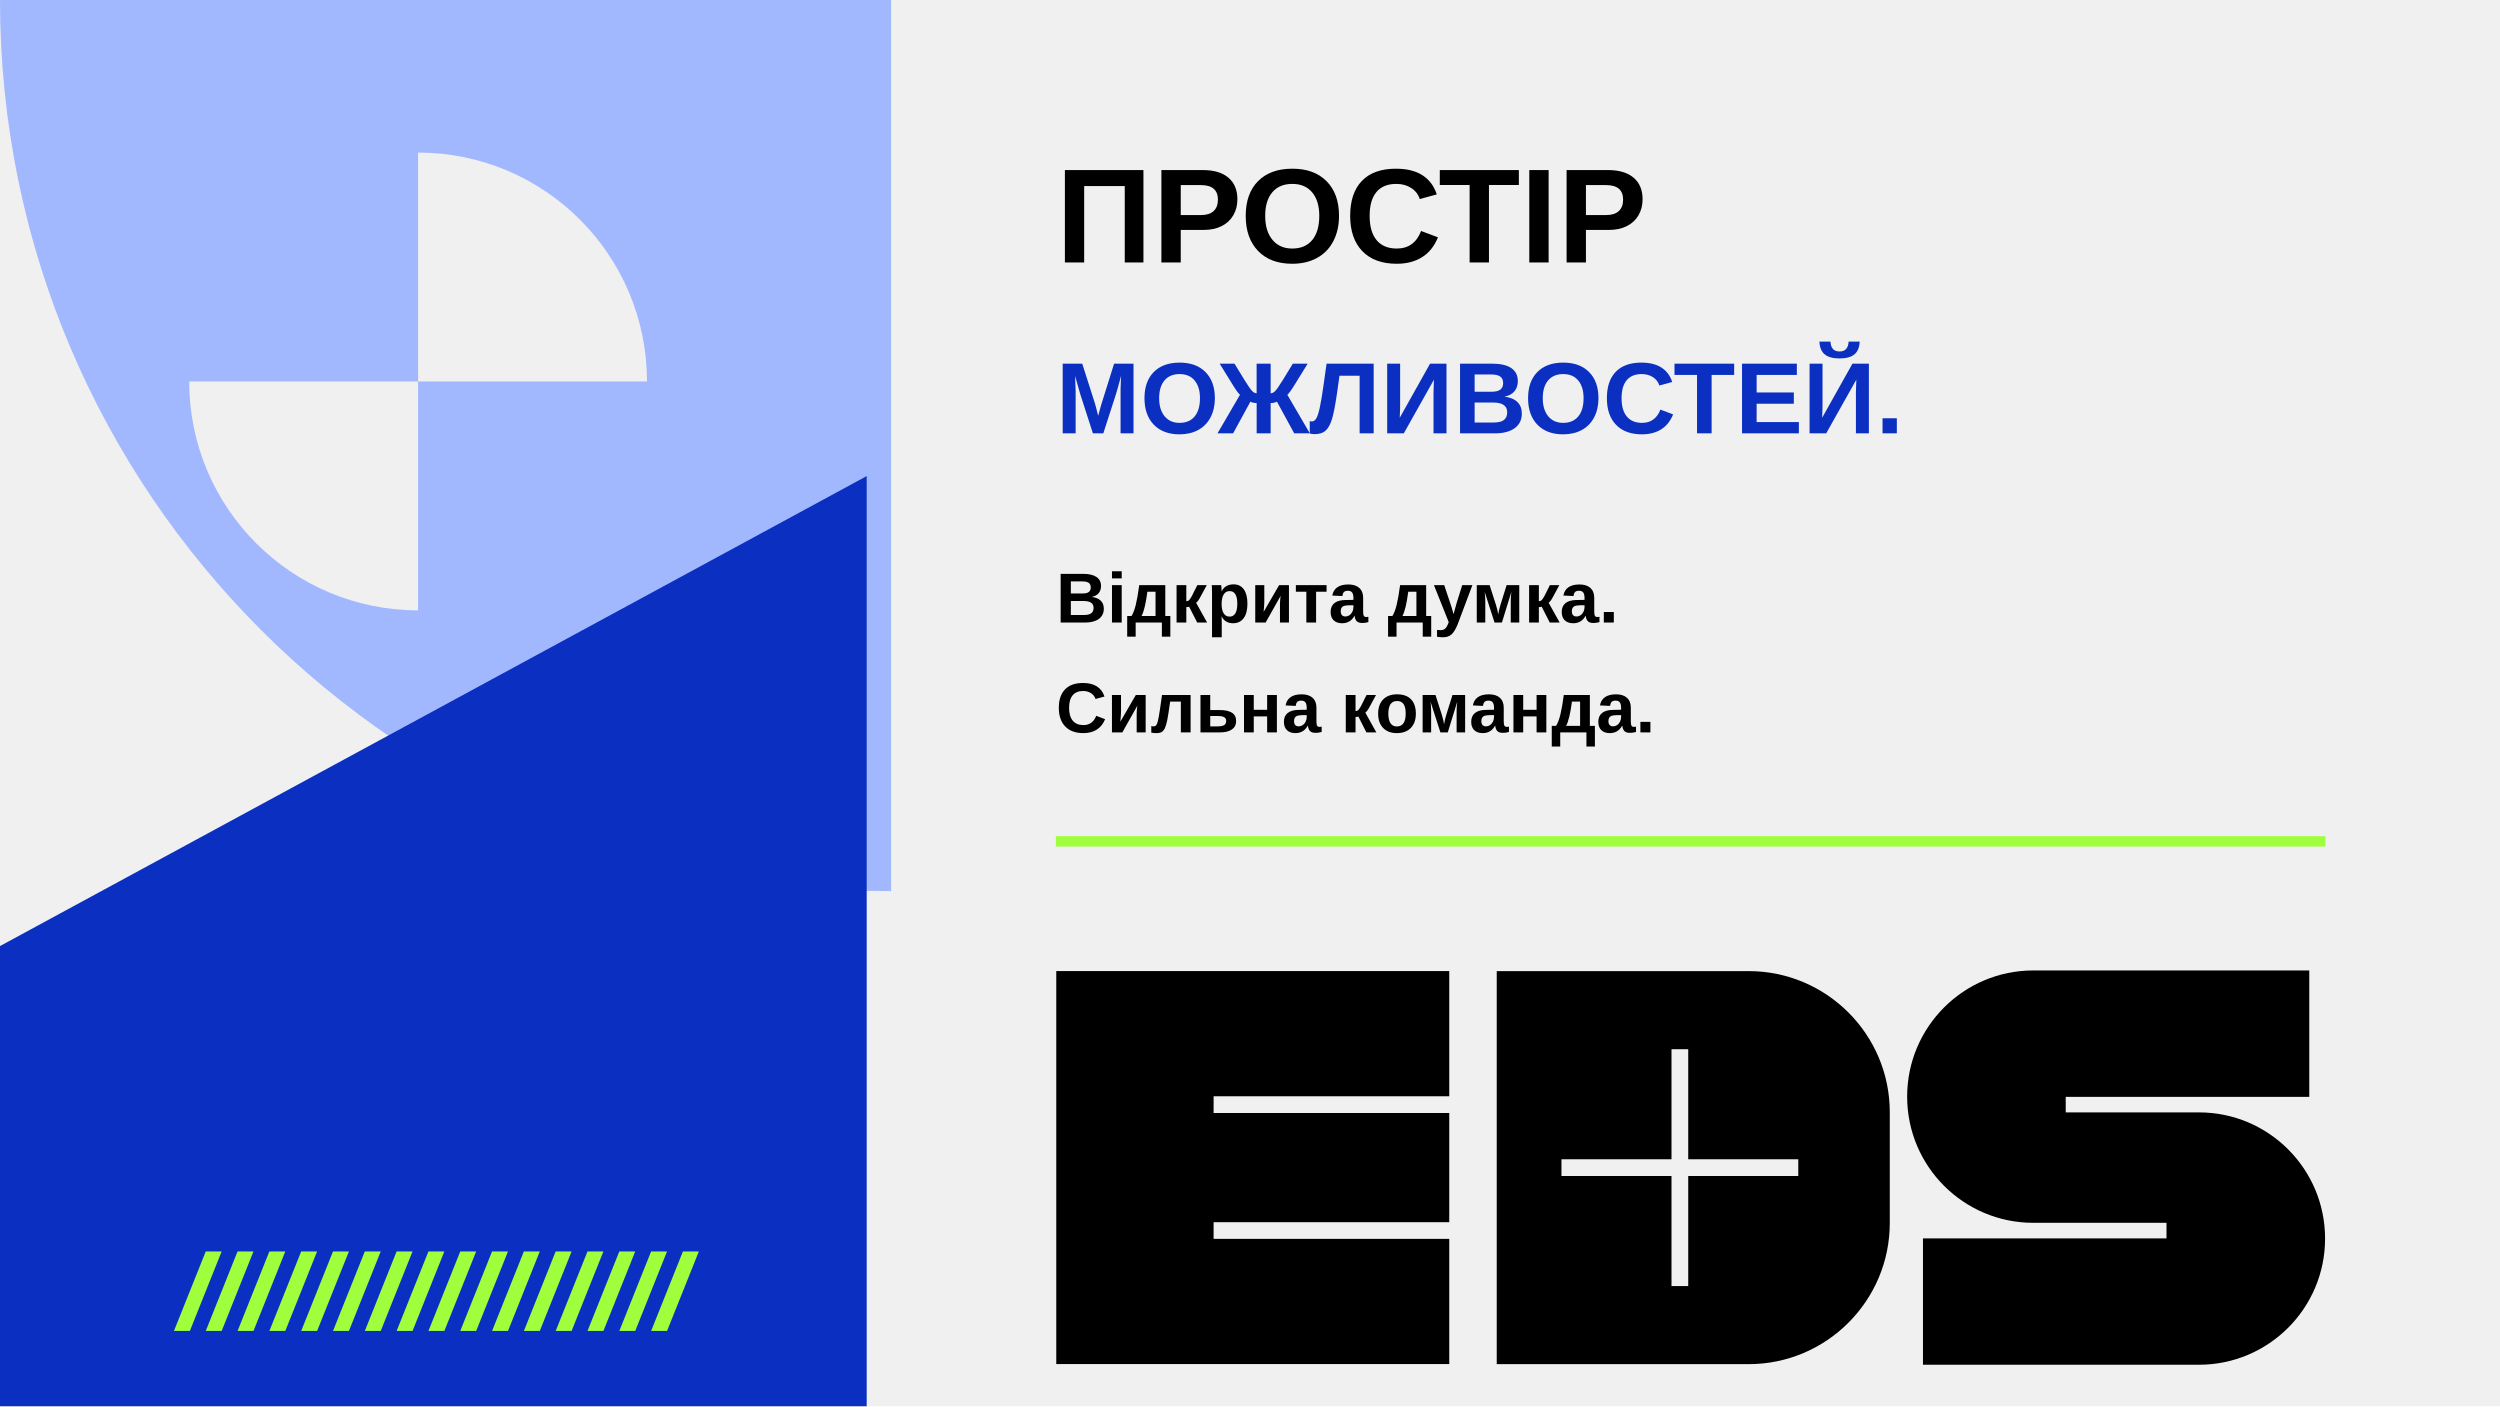
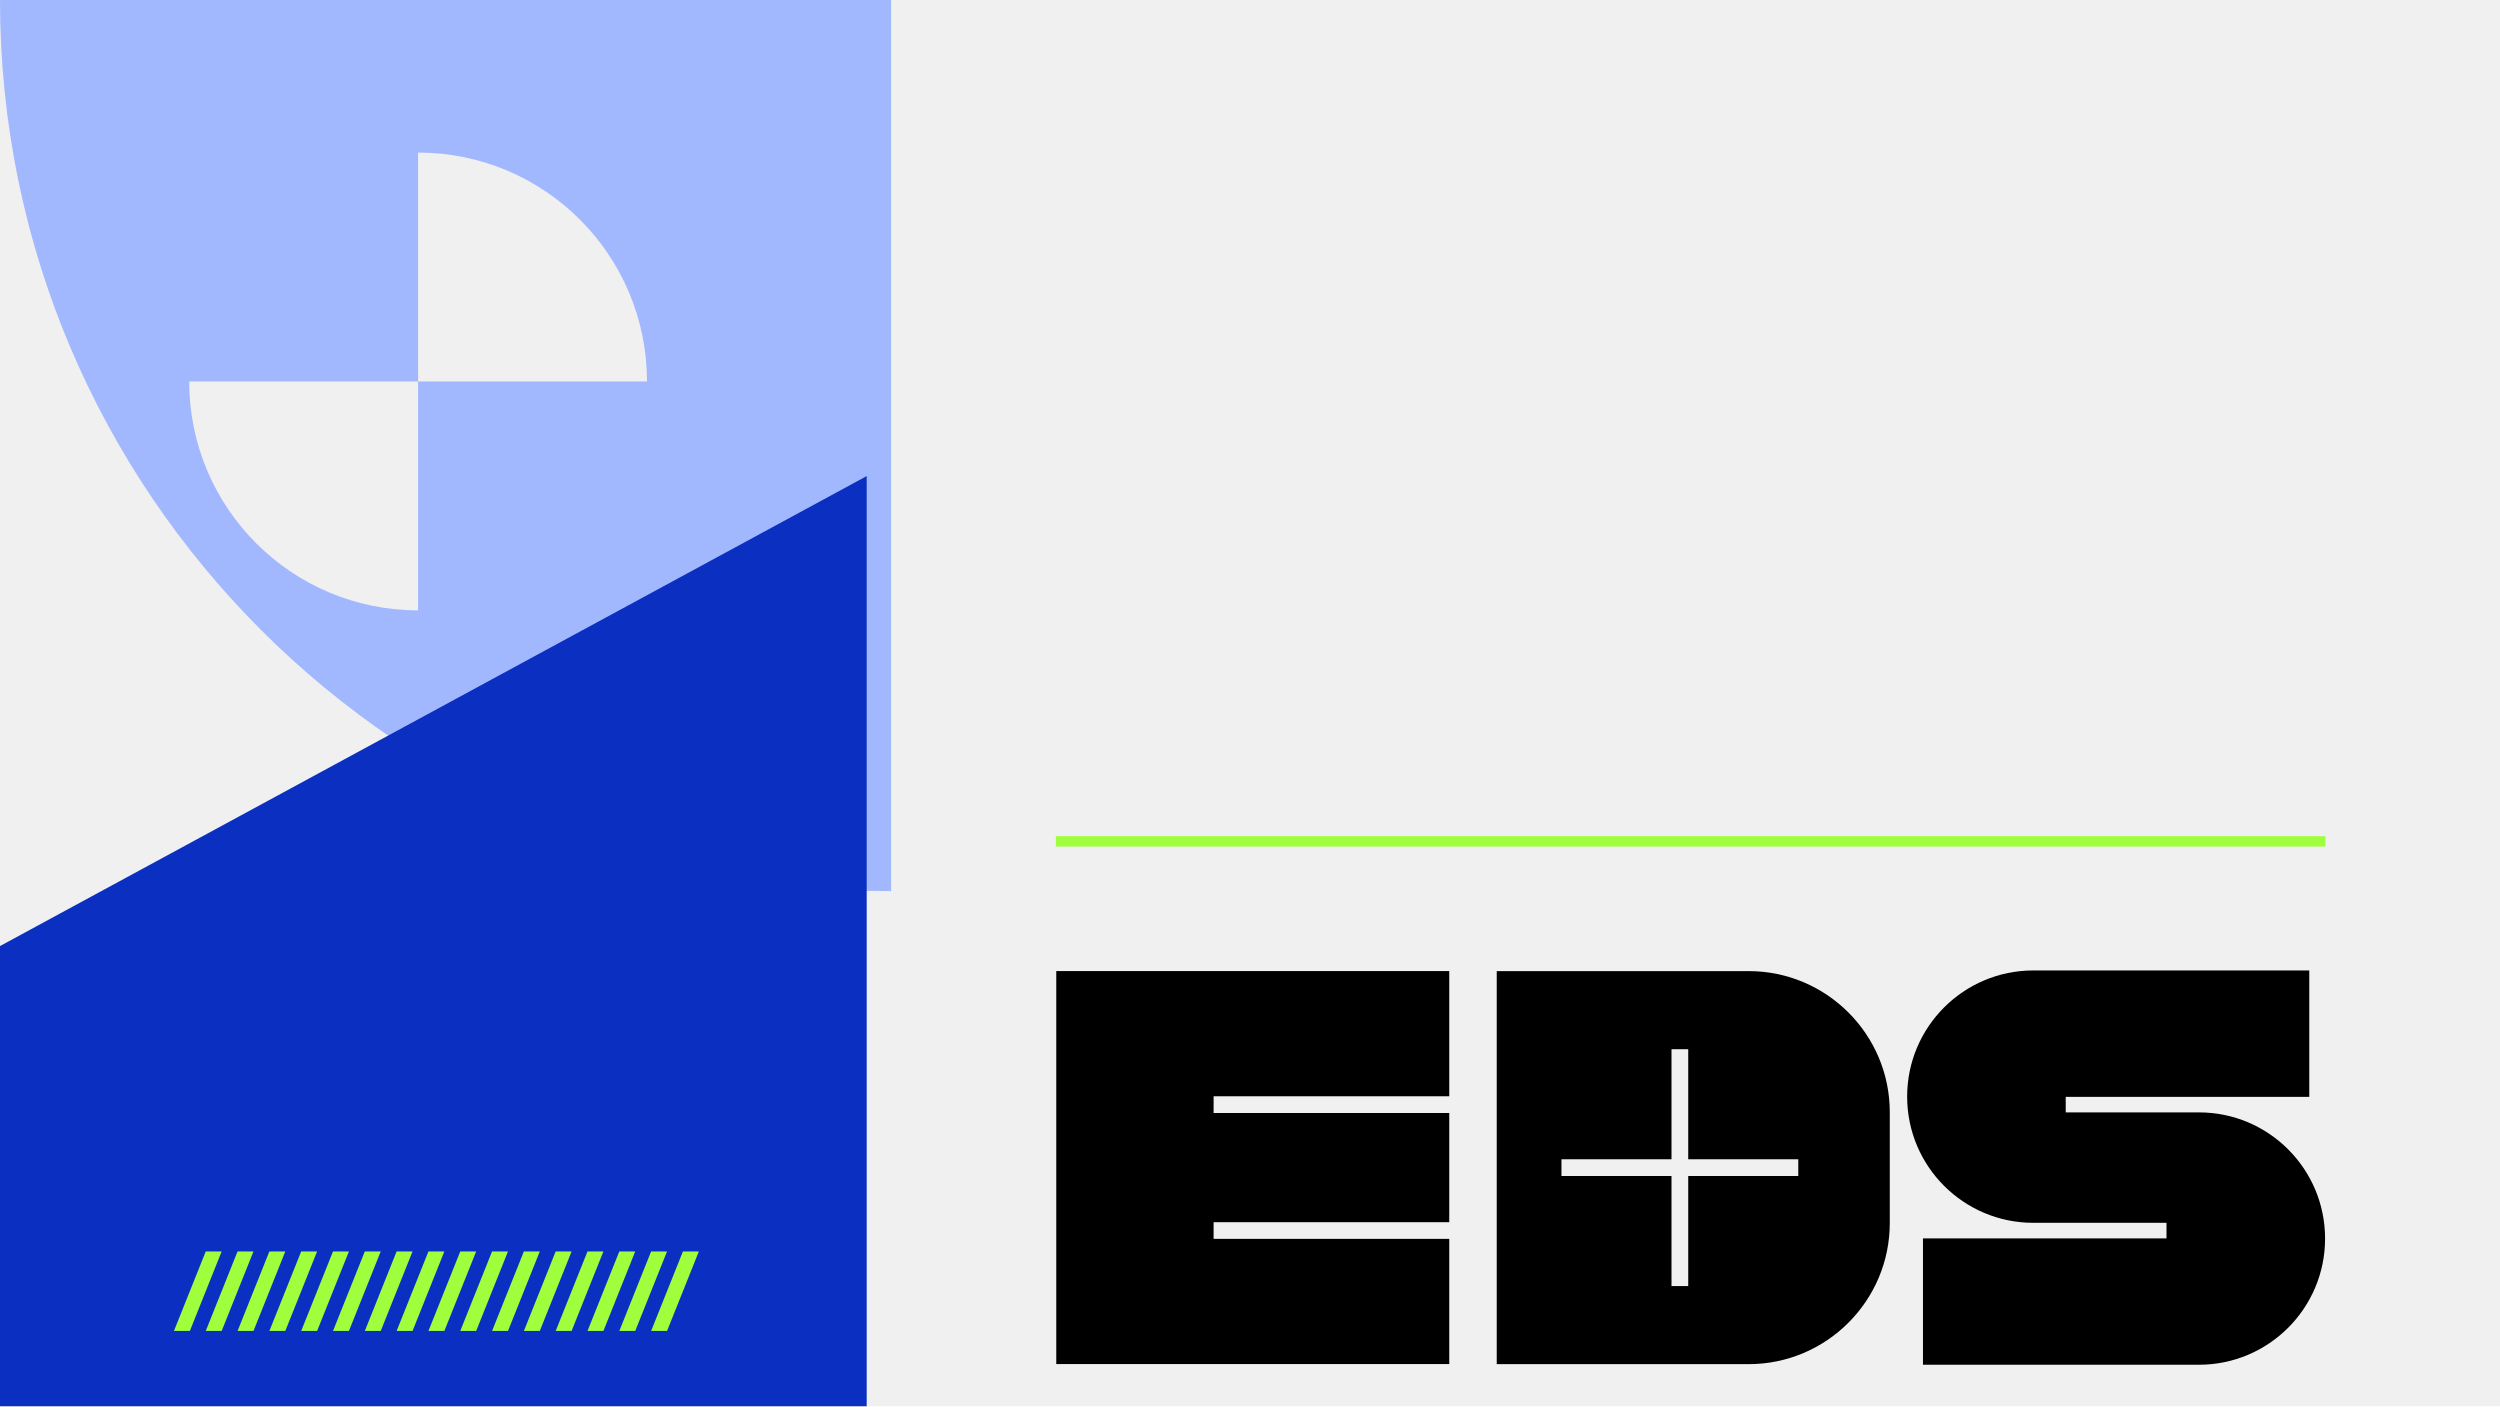
<svg xmlns="http://www.w3.org/2000/svg" width="4096" height="2304" viewBox="0 0 4096 2304">
  <rect x="0" y="0" width="4096" height="2304" fill="#F0F0F0" />
  <path d="M0 0H1460V1460C654 1460 0 806 0 0Z" fill="#A2B8FE" />
  <path d="M0 1550L1420 780V2304H0Z" fill="#0B30C1" />
  <svg x="310" y="250" width="750" height="750" viewBox="302.7 299.01 79.34 79.34">
    <g fill="#F0F0F0">
      <path d="M342.37,378.35v-39.67l-39.67,0C302.7,360.59,320.46,378.35,342.37,378.35z" fill="#F0F0F0" />
      <path d="M342.37,299.01l0,39.67h39.67C382.04,316.77,364.28,299.01,342.37,299.01z" fill="#F0F0F0" />
    </g>
  </svg>
-   <text x="1730" y="430" fill="#000000" font-size="220" font-weight="700" text-anchor="start" letter-spacing="0" font-family="Arial,DejaVu Sans,sans-serif" textLength="2080" lengthAdjust="spacingAndGlyphs">ПРОСТІР</text>
-   <text x="1730" y="710" fill="#0B30C1" font-size="166" font-weight="700" text-anchor="start" letter-spacing="0" font-family="Arial,DejaVu Sans,sans-serif" textLength="2080" lengthAdjust="spacingAndGlyphs">МОЖЛИВОСТЕЙ.</text>
-   <text x="1730" y="1020" fill="#000000" font-size="116" font-weight="600" text-anchor="start" letter-spacing="0" font-family="Arial,DejaVu Sans,sans-serif" textLength="1910" lengthAdjust="spacingAndGlyphs">Відкрита думка.</text>
-   <text x="1730" y="1200" fill="#000000" font-size="116" font-weight="600" text-anchor="start" letter-spacing="0" font-family="Arial,DejaVu Sans,sans-serif" textLength="1910" lengthAdjust="spacingAndGlyphs">Сильна команда.</text>
  <rect x="1730" y="1370" width="2080" height="17" fill="#A0FF3D" />
  <svg x="1730" y="1590" width="2080" height="646" viewBox="174.28 839.27 194.27 60.37">
    <g fill="#000000">
      <polygon points="234.45,858.53 234.45,839.36 174.28,839.36 174.28,899.54 234.45,899.54 234.45,880.37 198.37,880.37      198.37,877.81 234.45,877.81 234.45,861.09 198.37,861.09 198.37,858.53    " fill="#000000" />
      <path d="M366.13,858.62v-19.35h-42.25c-10.67,0-19.32,8.65-19.32,19.32v0c0,10.67,8.65,19.32,19.32,19.32h20.39v2.38h-37.29     v19.35h42.25c10.67,0,19.32-8.65,19.32-19.32v0c0-10.67-8.65-19.32-19.32-19.32h-20.39v-2.38H366.13z" fill="#000000" />
      <path d="M301.9,877.94v-16.97c0-11.91-9.69-21.6-21.6-21.6h-38.58v60.18h38.58C292.21,899.54,301.9,889.85,301.9,877.94z      M271.04,887.59h-2.56v-16.85h-16.85v-2.56h16.85v-16.85h2.56v16.85h16.85v2.56h-16.85V887.59z" fill="#000000" />
    </g>
  </svg>
  <svg x="285" y="2050" width="860" height="131" viewBox="161.71 136.84 810.42 122.79">
    <g fill="#A0FF3D">
      <polygon points="186.27,259.63 161.71,259.63 210.82,136.84 235.38,136.84  " fill="#A0FF3D" />
      <polygon points="235.38,259.63 210.82,259.63 259.94,136.84 284.5,136.84  " fill="#A0FF3D" />
      <polygon points="284.5,259.63 259.94,259.63 309.06,136.84 333.62,136.84  " fill="#A0FF3D" />
      <polygon points="333.62,259.63 309.06,259.63 358.17,136.84 382.73,136.84  " fill="#A0FF3D" />
      <polygon points="382.73,259.63 358.17,259.63 407.29,136.84 431.85,136.84  " fill="#A0FF3D" />
      <polygon points="431.85,259.63 407.29,259.63 456.41,136.84 480.96,136.84  " fill="#A0FF3D" />
      <polygon points="480.96,259.63 456.41,259.63 505.52,136.84 530.08,136.84  " fill="#A0FF3D" />
      <polygon points="530.08,259.63 505.52,259.63 554.64,136.84 579.2,136.84  " fill="#A0FF3D" />
      <polygon points="579.2,259.63 554.64,259.63 603.76,136.84 628.31,136.84  " fill="#A0FF3D" />
      <polygon points="628.31,259.63 603.76,259.63 652.87,136.84 677.43,136.84  " fill="#A0FF3D" />
      <polygon points="677.43,259.63 652.87,259.63 701.99,136.84 726.55,136.84  " fill="#A0FF3D" />
      <polygon points="726.55,259.63 701.99,259.63 751.1,136.84 775.66,136.84  " fill="#A0FF3D" />
      <polygon points="775.66,259.63 751.1,259.63 800.22,136.84 824.78,136.84  " fill="#A0FF3D" />
      <polygon points="824.78,259.63 800.22,259.63 849.34,136.84 873.89,136.84  " fill="#A0FF3D" />
      <polygon points="873.89,259.63 849.34,259.63 898.45,136.84 923.01,136.84  " fill="#A0FF3D" />
      <polygon points="923.01,259.63 898.45,259.63 947.57,136.84 972.13,136.84  " fill="#A0FF3D" />
    </g>
  </svg>
</svg>
